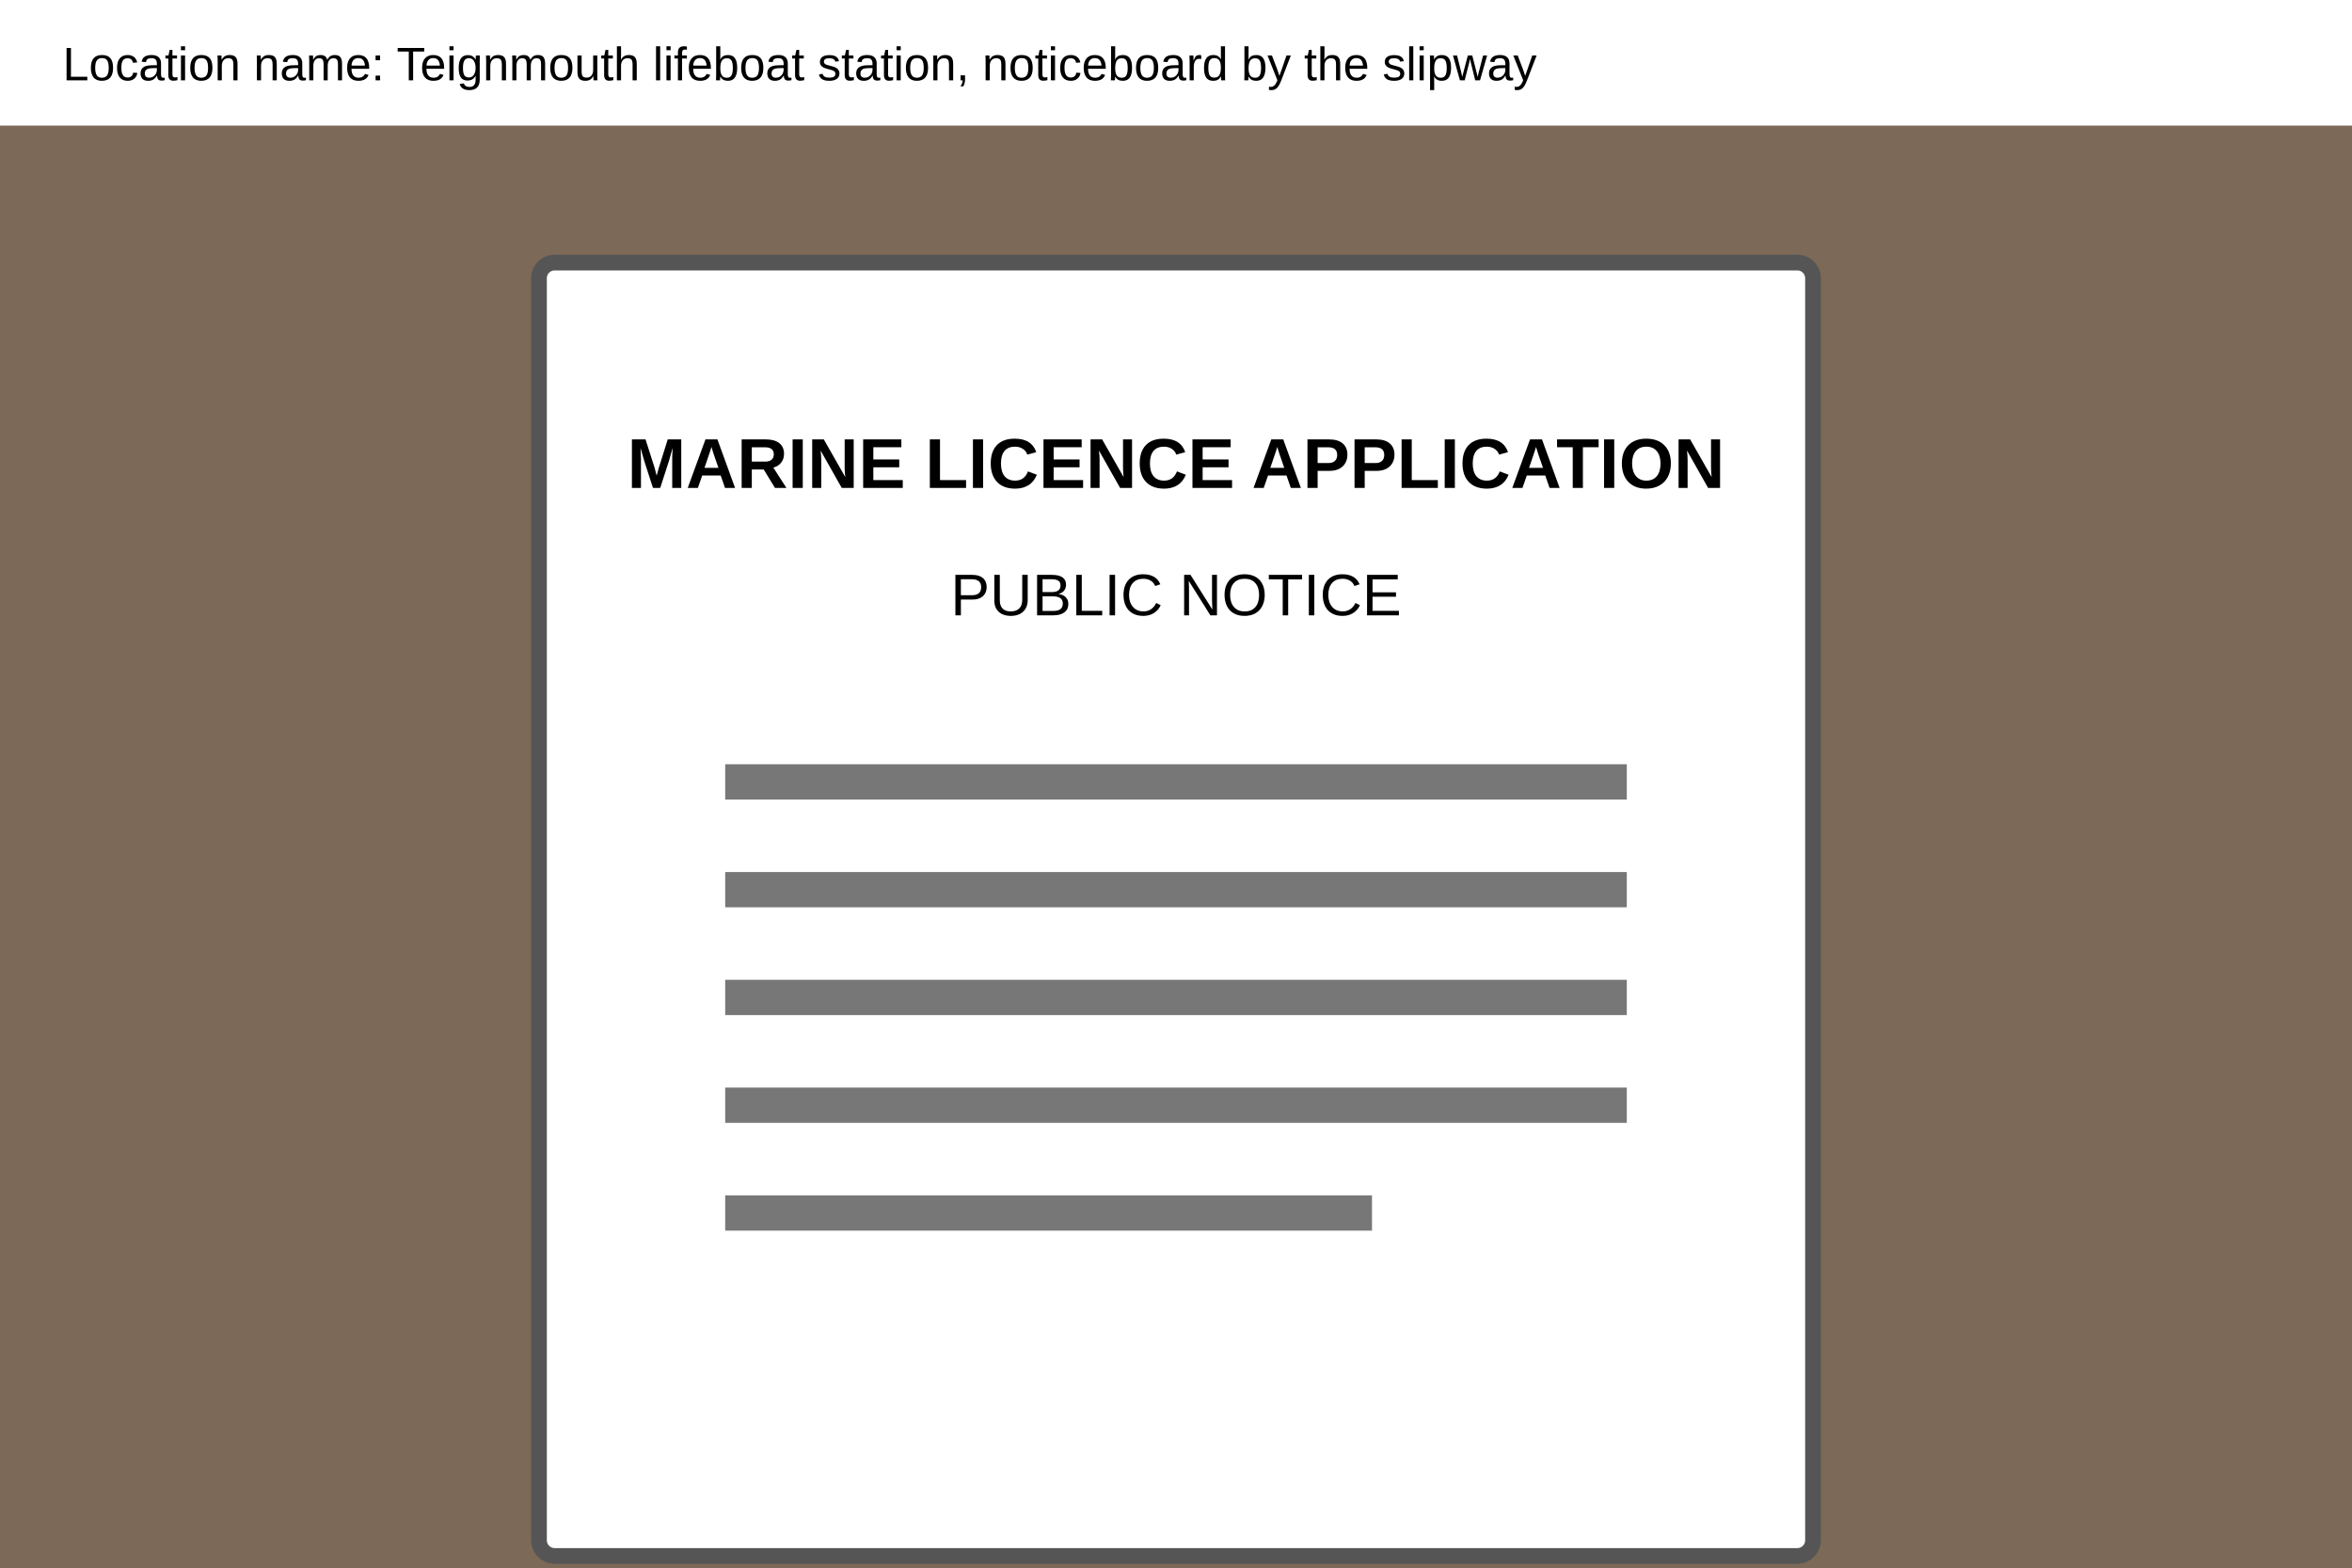
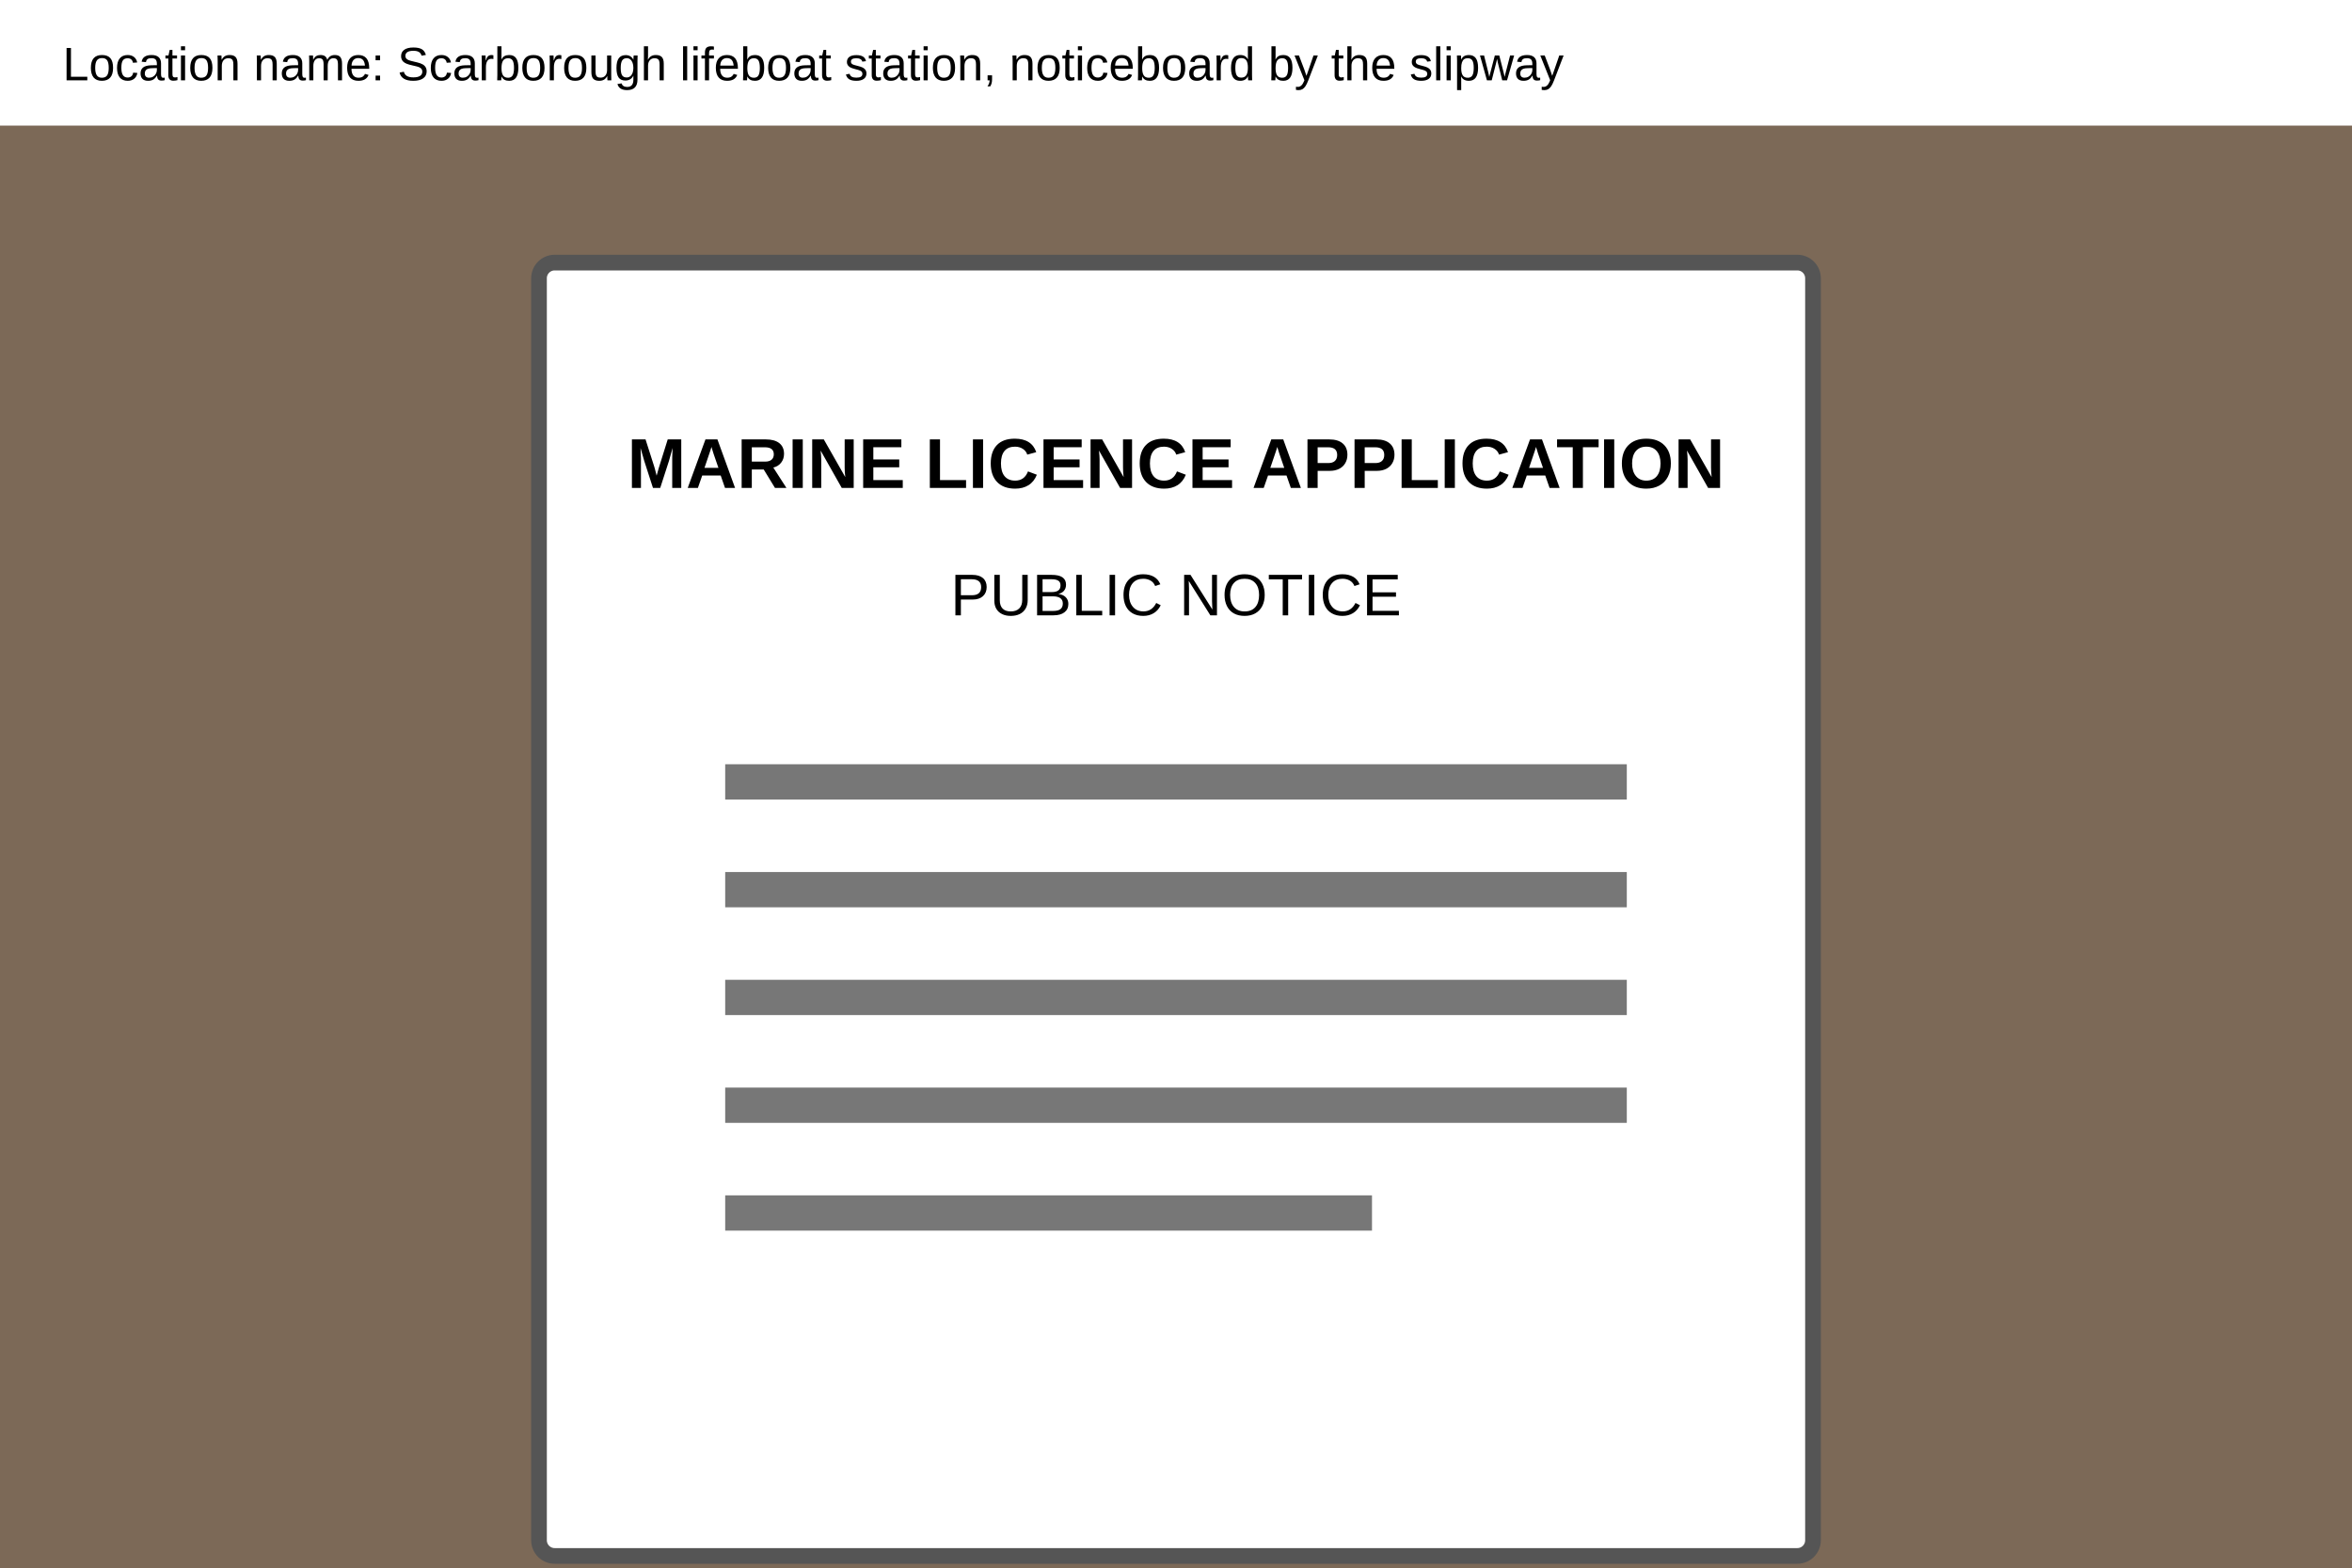
<svg xmlns="http://www.w3.org/2000/svg" width="1200" height="800" viewBox="0 0 1200 800">
  <g transform="translate(0 64)">
    <rect width="1200" height="800" fill="#7c6957" />
    <rect x="275" y="70" width="650" height="660" rx="8" fill="#fff" stroke="#555" stroke-width="8" />
    <text x="600" y="185" text-anchor="middle" font-family="Arial" font-size="36" font-weight="700">MARINE LICENCE APPLICATION</text>
    <text x="600" y="250" text-anchor="middle" font-family="Arial" font-size="30">PUBLIC NOTICE</text>
    <path d="M370 335h460M370 390h460M370 445h460M370 500h460M370 555h330" stroke="#777" stroke-width="18" />
  </g>
  <rect width="1200" height="64" fill="#fff" />
-   <text x="32" y="41" font-family="Arial" font-size="24">Location name: Teignmouth lifeboat station, noticeboard by the slipway</text>
+   <text x="32" y="41" font-family="Arial" font-size="24">Location name: Scarborough lifeboat station, noticeboard by the slipway</text>
</svg>
